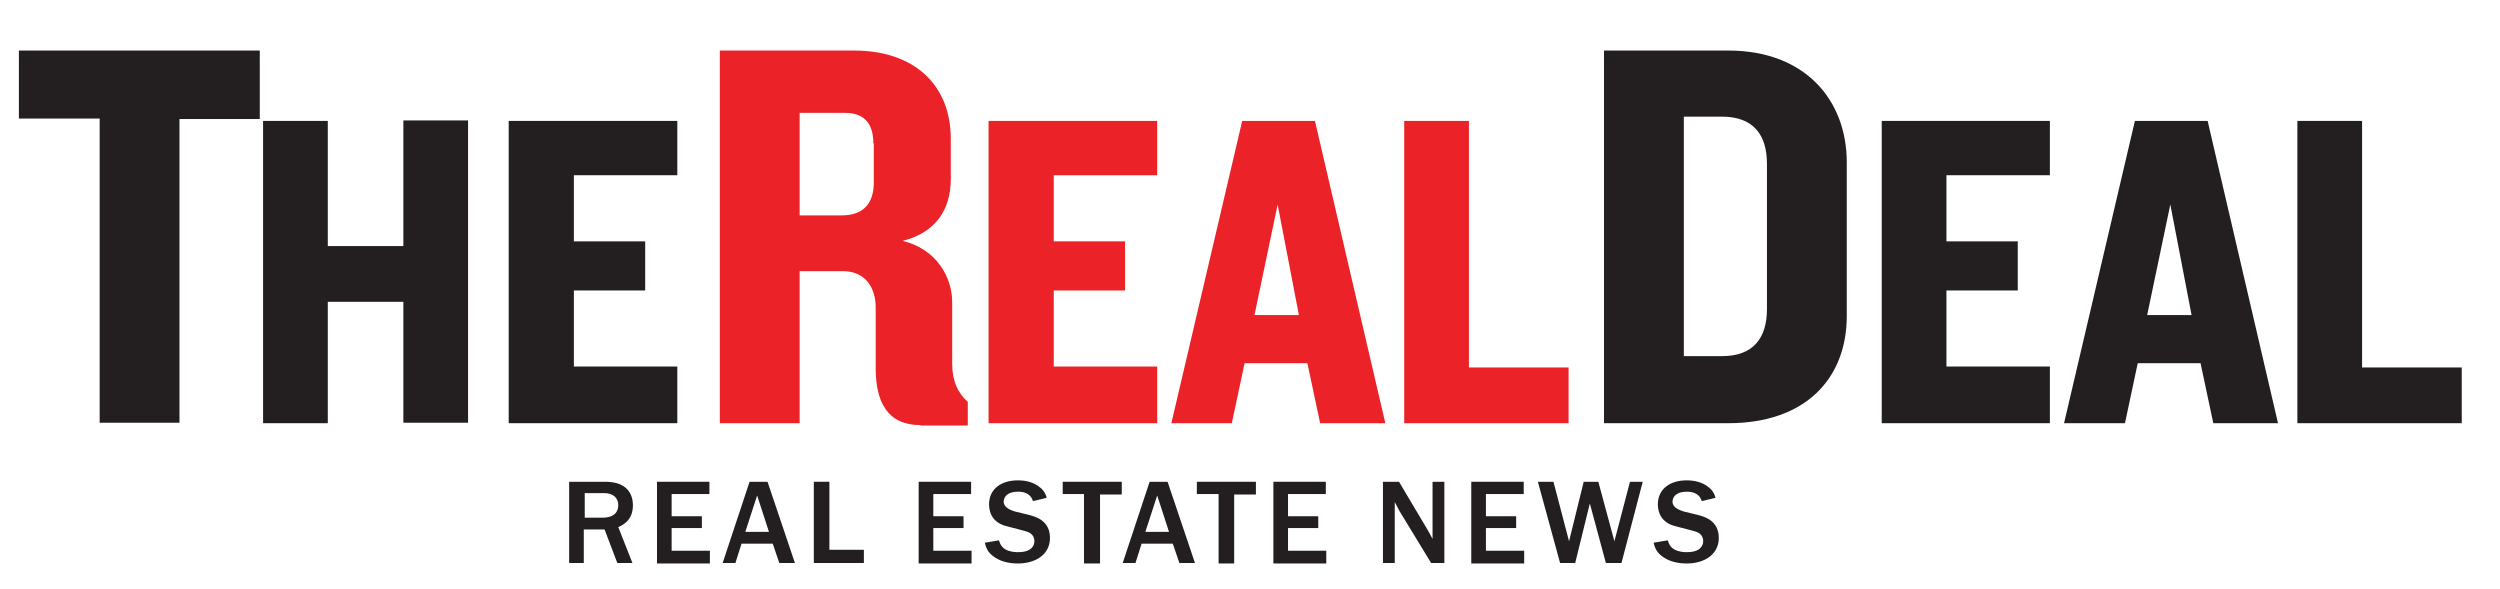
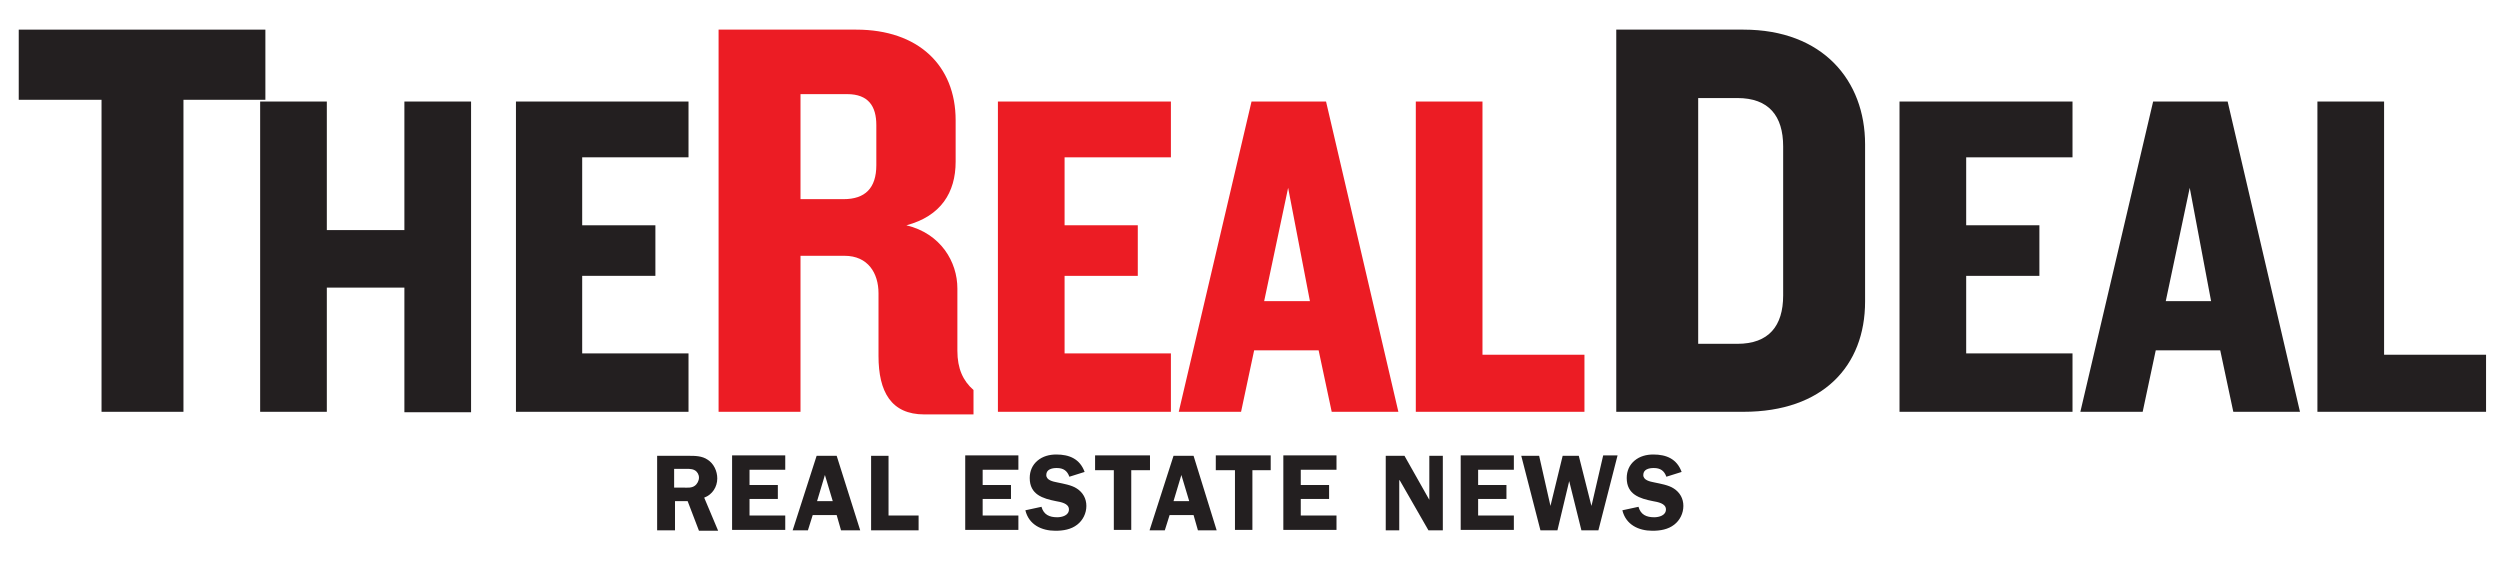
- <svg xmlns="http://www.w3.org/2000/svg" version="1.1" x="0px" y="0px" viewBox="0 0 529.3 124.7" style="enable-background:new 0 0 529.3 124.7;" xml:space="preserve">
+ <svg xmlns="http://www.w3.org/2000/svg" version="1.1" id="trd-national-logo" x="0px" y="0px" viewBox="0 0 573.7 133.3" style="enable-background:new 0 0 573.7 133.3;" xml:space="preserve">
  <style type="text/css">
	.st0{fill:#231F20;}
- 	.st1{fill:#EB2227;}
- 	.st2{fill:#C2D02F;}
+ 	.st1{fill:#EC1C24;}
</style>
-   <g id="Layer_1">
-     <g>
-       <path class="st0" d="M38,25.1v64.4H21.1V25.1H4V10.7H55v14.5H38z" />
-     </g>
-     <g>
-       <path class="st0" d="M85.4,89.6V63.9h-16v25.7H55.7v-64h13.7v26.5h16V25.5h13.7v64H85.4z" />
-       <path class="st0" d="M107.7,89.6v-64h35.7v11.5h-21.9v14h15.1v10.4h-15.1v16.1h21.9v12H107.7z" />
-     </g>
-     <g>
-       <path class="st1" d="M194.9,90c-6.9,0-9.5-4.7-9.5-12.1V65.1c0-4.1-2.1-7.7-7-7.7h-9.1v32.2h-16.9V10.7h28.4    c12.8,0,20.5,7.3,20.5,18.7v8.5c0,6.4-3.1,11.3-10.2,13.1c7.1,1.7,10.5,7.6,10.5,13V77c0,3.7,1.2,6.2,3.3,8.1v5H194.9z     M184.9,30.3c0-3.9-1.7-6.4-6-6.4h-9.6v21.7h8.9c4.4,0,6.8-2.3,6.8-7V30.3z" />
-     </g>
-     <g>
-       <path class="st1" d="M209.3,89.6v-64H245v11.5h-21.9v14h15.1v10.4h-15.1v16.1H245v12H209.3z" />
-       <path class="st1" d="M279.5,89.6l-2.7-12.7h-13.3l-2.7,12.7H248l15-64h15.4l14.9,64H279.5z M270.5,43.3l-4.9,23.4h9.4L270.5,43.3z    " />
-       <path class="st1" d="M297.3,89.6v-64H311v52.2h21.1v11.8H297.3z" />
-     </g>
-     <g>
-       <path class="st0" d="M365.9,89.6h-26.3V10.7h26.3c16.3,0,25.1,10.5,25.1,23.7v32.5C391,80.1,382.3,89.6,365.9,89.6z M374.1,34.7    c0-6.3-3-10-9.5-10h-8.1v50.7h8.1c6.5,0,9.5-3.7,9.5-10V34.7z" />
-     </g>
-     <g>
-       <path class="st0" d="M398.4,89.6v-64H434v11.5h-21.9v14h15.1v10.4h-15.1v16.1H434v12H398.4z" />
-       <path class="st0" d="M468.6,89.6l-2.7-12.7h-13.3l-2.7,12.7H437l15-64h15.4l14.9,64H468.6z M459.5,43.3l-4.9,23.4h9.4L459.5,43.3z    " />
-       <path class="st0" d="M486.4,89.6v-64h13.7v52.2h21.1v11.8H486.4z" />
-     </g>
-     <g>
-       <path class="st0" d="M130.7,119.2l-2.7-7.1h-4.4v7.1h-3.1V102h7.5c2.1,0,3.4,0.4,4.5,1.3c0.9,0.8,1.5,2,1.5,3.7    c0,3.2-2.2,4.2-3.1,4.6l3,7.6H130.7z M123.7,109.6h3.9c1.5,0,3.3-0.5,3.3-2.7c0-1.3-0.9-2.5-3-2.5h-4.1V109.6z" />
-       <path class="st0" d="M139.1,119.2V102h11.1v2.6h-8v4.7h6.4v2.5h-6.4v4.8h8.1v2.7H139.1z" />
-       <path class="st0" d="M168.3,119.2H165l-1.4-4.1H157l-1.3,4.1H153l5.7-17.2h3.8L168.3,119.2z M162.8,112.6l-2.5-7.7l-2.5,7.7H162.8    z" />
-       <path class="st0" d="M172.3,119.2V102h3.3v14.4h7.3v2.8H172.3z" />
-       <path class="st0" d="M194.5,119.2V102h11.1v2.6h-8v4.7h6.4v2.5h-6.4v4.8h8.1v2.7H194.5z" />
-       <path class="st0" d="M211.5,114.4c0.2,0.6,0.5,1.7,2,2.2c0.9,0.3,1.6,0.3,2.1,0.3c2.9,0,3.4-1.5,3.4-2.3c0-1.6-1.3-2-2.1-2.2    l-3.8-1c-2.5-0.6-3.7-2.4-3.7-4.6c0-3.3,2.6-5.1,6.1-5.1c1.7,0,3.4,0.4,4.7,1.5c1,0.8,1.3,1.7,1.4,2.2l-2.9,0.7    c-0.2-0.6-0.7-2-3.2-2c-2.4,0-3,1.3-3,2.1c0,1.3,1.5,1.8,2.4,2.1l2.9,0.7c1.5,0.4,4.5,1.2,4.5,4.9c0,3.4-2.9,5.4-6.8,5.4    c-2.1,0-3.9-0.5-5.3-1.6c-1.2-0.9-1.5-2-1.7-2.8L211.5,114.4z" />
-       <path class="st0" d="M229.5,119.2v-14.6H225V102h12.5v2.7h-4.6v14.6H229.5z" />
-       <path class="st0" d="M253,119.2h-3.3l-1.4-4.1h-6.6l-1.3,4.1h-2.7l5.7-17.2h3.8L253,119.2z M247.5,112.6l-2.5-7.7l-2.5,7.7H247.5z    " />
-       <path class="st0" d="M258,119.2v-14.6h-4.6V102h12.5v2.7h-4.6v14.6H258z" />
-       <path class="st0" d="M269.6,119.2V102h11.1v2.6h-8v4.7h6.4v2.5h-6.4v4.8h8.1v2.7H269.6z" />
-       <path class="st0" d="M305.9,119.2H303l-6.7-11c-0.2-0.3-0.8-1.6-1-1.9v12.9h-2.5V102h3.4l6,10.1c0.1,0.1,0.5,0.9,1.1,2V102h2.5    V119.2z" />
-       <path class="st0" d="M311.5,119.2V102h11.1v2.6h-8v4.7h6.4v2.5h-6.4v4.8h8.1v2.7H311.5z" />
-       <path class="st0" d="M343.3,119.2h-3.3l-3.4-12.6l-3.1,12.6h-3.2l-4.7-17.2h3.3l3.3,12.6l3.1-12.6h3.1l3.4,12.6l3.3-12.6h2.7    L343.3,119.2z" />
-       <path class="st0" d="M353.1,114.4c0.2,0.6,0.5,1.7,2,2.2c0.9,0.3,1.6,0.3,2.1,0.3c2.9,0,3.4-1.5,3.4-2.3c0-1.6-1.3-2-2.1-2.2    l-3.8-1c-2.5-0.6-3.7-2.4-3.7-4.6c0-3.3,2.6-5.1,6.1-5.1c1.7,0,3.4,0.4,4.7,1.5c1,0.8,1.3,1.7,1.4,2.2l-2.9,0.7    c-0.2-0.6-0.7-2-3.2-2c-2.4,0-3,1.3-3,2.1c0,1.3,1.5,1.8,2.4,2.1l2.9,0.7c1.5,0.4,4.5,1.2,4.5,4.9c0,3.4-2.9,5.4-6.8,5.4    c-2.1,0-3.9-0.5-5.3-1.6c-1.2-0.9-1.5-2-1.7-2.8L353.1,114.4z" />
-     </g>
+   <path class="st0" d="M570.5,94.5V81.4h-23.4V23.3h-15.3v71.2H570.5z M507.4,69.1H497l5.5-26L507.4,69.1z M527.8,94.5l-16.6-71.2  h-17.1l-16.7,71.2h14.3l3-14.1h14.8l3,14.1H527.8z M475.6,94.5V81.1h-24.4V63.3H468V51.7h-16.8V36.1h24.4V23.3h-39.7v71.2H475.6z   M409.2,67.8c0,7-3.3,11.1-10.5,11.1h-9V22.5h9c7.2,0,10.5,4.1,10.5,11.1V67.8z M428,69.2V33.1c0-14.6-9.7-26.3-27.9-26.3h-29.2  v87.7h29.2C418.3,94.5,428,84,428,69.2" />
+   <path class="st1" d="M363.6,94.5V81.4h-23.4V23.3h-15.3v71.2H363.6z M300.6,69.1h-10.5l5.5-26L300.6,69.1z M320.9,94.5l-16.6-71.2  h-17.1l-16.7,71.2h14.3l3-14.1h14.8l3,14.1H320.9z M268.7,94.5V81.1h-24.4V63.3h16.8V51.7h-16.8V36.1h24.4V23.3H229v71.2H268.7z   M201.1,37.9c0,5.3-2.6,7.8-7.5,7.8h-9.9V21.6h10.7c4.9,0,6.7,2.8,6.7,7.1V37.9z M223.4,95v-5.5c-2.4-2.1-3.7-4.9-3.7-9V66.2  c0-6.1-3.8-12.6-11.7-14.5c7.9-2.1,11.3-7.5,11.3-14.6v-9.5c0-12.6-8.6-20.8-22.8-20.8h-31.6v87.7h18.8V58.7h10.1  c5.4,0,7.8,4,7.8,8.6v14.4c0,8.2,2.9,13.4,10.5,13.4h11.3V95z" />
+   <path class="st0" d="M92.8,23.3v29.5H75V23.3H59.7v71.2H75V66h17.8v28.6h15.3V23.3H92.8z M118.4,23.3v71.2H158V81.1h-24.4V63.3h16.8 V51.7h-16.8V36.1H158V23.3H118.4z M4.3,6.8v16.1h19v71.6h18.8V22.9h18.8V6.8H4.3z" />
+   <g>
+     <path class="st0" d="M154.8,121.7h-4v-17.1h7.2c1.5,0,3.1,0,4.4,0.9c1.4,0.9,2.2,2.6,2.2,4.3c0,1.9-1.1,3.7-3,4.4l3.2,7.6h-4.4   l-2.6-6.8h-2.9V121.7z M154.8,111.9h2.2c0.8,0,1.7,0.1,2.4-0.4c0.6-0.4,1-1.2,1-1.9c0-0.7-0.4-1.4-1-1.7c-0.7-0.4-1.8-0.3-2.6-0.3   h-2.1V111.9z" />
+     <path class="st0" d="M172,107.8v3.5h6.5v3.2H172v3.8h8.2v3.3H168v-17.1h12.2v3.3H172z" />
+     <path class="st0" d="M197.4,121.7H193l-1-3.5h-5.5l-1.1,3.5h-3.5l5.5-17.1h4.6L197.4,121.7z M191.1,115l-1.8-6l-1.8,6H191.1z" />
+     <path class="st0" d="M210.8,118.3v3.4h-10.9v-17.1h4v13.7H210.8z" />
+     <path class="st0" d="M225.5,107.8v3.5h6.5v3.2h-6.5v3.8h8.2v3.3h-12.2v-17.1h12.2v3.3H225.5z" />
+     <path class="st0" d="M245.4,109.4c-0.5-1.4-1.4-2-2.9-2c-1.1,0-2.4,0.3-2.4,1.6c0,1.2,1.5,1.5,2.5,1.7c1.4,0.3,3.3,0.6,4.5,1.4   c1.4,0.9,2.2,2.3,2.2,4c0,1.7-0.8,3.3-2.1,4.3c-1.4,1.1-3.2,1.4-5,1.4c-3.2,0-6.1-1.4-6.9-4.7l3.7-0.8c0.5,1.8,1.8,2.4,3.6,2.4   c1.1,0,2.7-0.4,2.7-1.8s-1.9-1.7-3-1.9c-3-0.6-6-1.5-6-5.3c0-1.6,0.6-3,1.8-4c1.2-1,2.7-1.4,4.3-1.4c3,0,5.4,1,6.5,4L245.4,109.4z" />
+     <path class="st0" d="M263.9,107.9h-4.3v13.7h-4v-13.7h-4.3v-3.4h12.6V107.9z" />
+     <path class="st0" d="M279.2,121.7h-4.3l-1-3.5h-5.5l-1.1,3.5h-3.5l5.5-17.1h4.6L279.2,121.7z M272.9,115l-1.8-6l-1.8,6H272.9z" />
+     <path class="st0" d="M291.7,107.9h-4.3v13.7h-4v-13.7H279v-3.4h12.6V107.9z" />
+     <path class="st0" d="M298.5,107.8v3.5h6.5v3.2h-6.5v3.8h8.2v3.3h-12.2v-17.1h12.2v3.3H298.5z" />
+     <path class="st0" d="M331.2,121.7h-3.4l-6.6-11.5h-0.1v11.5H318v-17.1h4.3l5.7,10.1h0v-10.1h3.1V121.7z" />
+     <path class="st0" d="M339.2,107.8v3.5h6.5v3.2h-6.5v3.8h8.2v3.3h-12.2v-17.1h12.2v3.3H339.2z" />
+     <path class="st0" d="M366.8,121.7h-3.9l-2.8-11.3h0l-2.7,11.3h-3.9l-4.4-17.1h4.1l2.6,11.5h0l2.8-11.5h3.7l2.9,11.5h0l0.2-0.8   l2.5-10.8h3.3L366.8,121.7z" />
+     <path class="st0" d="M382.4,109.4c-0.5-1.4-1.4-2-2.9-2c-1.1,0-2.4,0.3-2.4,1.6c0,1.2,1.5,1.5,2.5,1.7c1.4,0.3,3.3,0.6,4.5,1.4   c1.4,0.9,2.2,2.3,2.2,4c0,1.7-0.8,3.3-2.1,4.3c-1.4,1.1-3.2,1.4-5,1.4c-3.2,0-6.1-1.4-6.9-4.7l3.7-0.8c0.5,1.8,1.8,2.4,3.6,2.4   c1.1,0,2.7-0.4,2.7-1.8s-1.9-1.7-3-1.9c-3-0.6-6-1.5-6-5.3c0-1.6,0.6-3,1.8-4c1.2-1,2.7-1.4,4.3-1.4c3,0,5.4,1,6.5,4L382.4,109.4z" />
  </g>
-   <g id="Layer_2">
- </g>
</svg>
